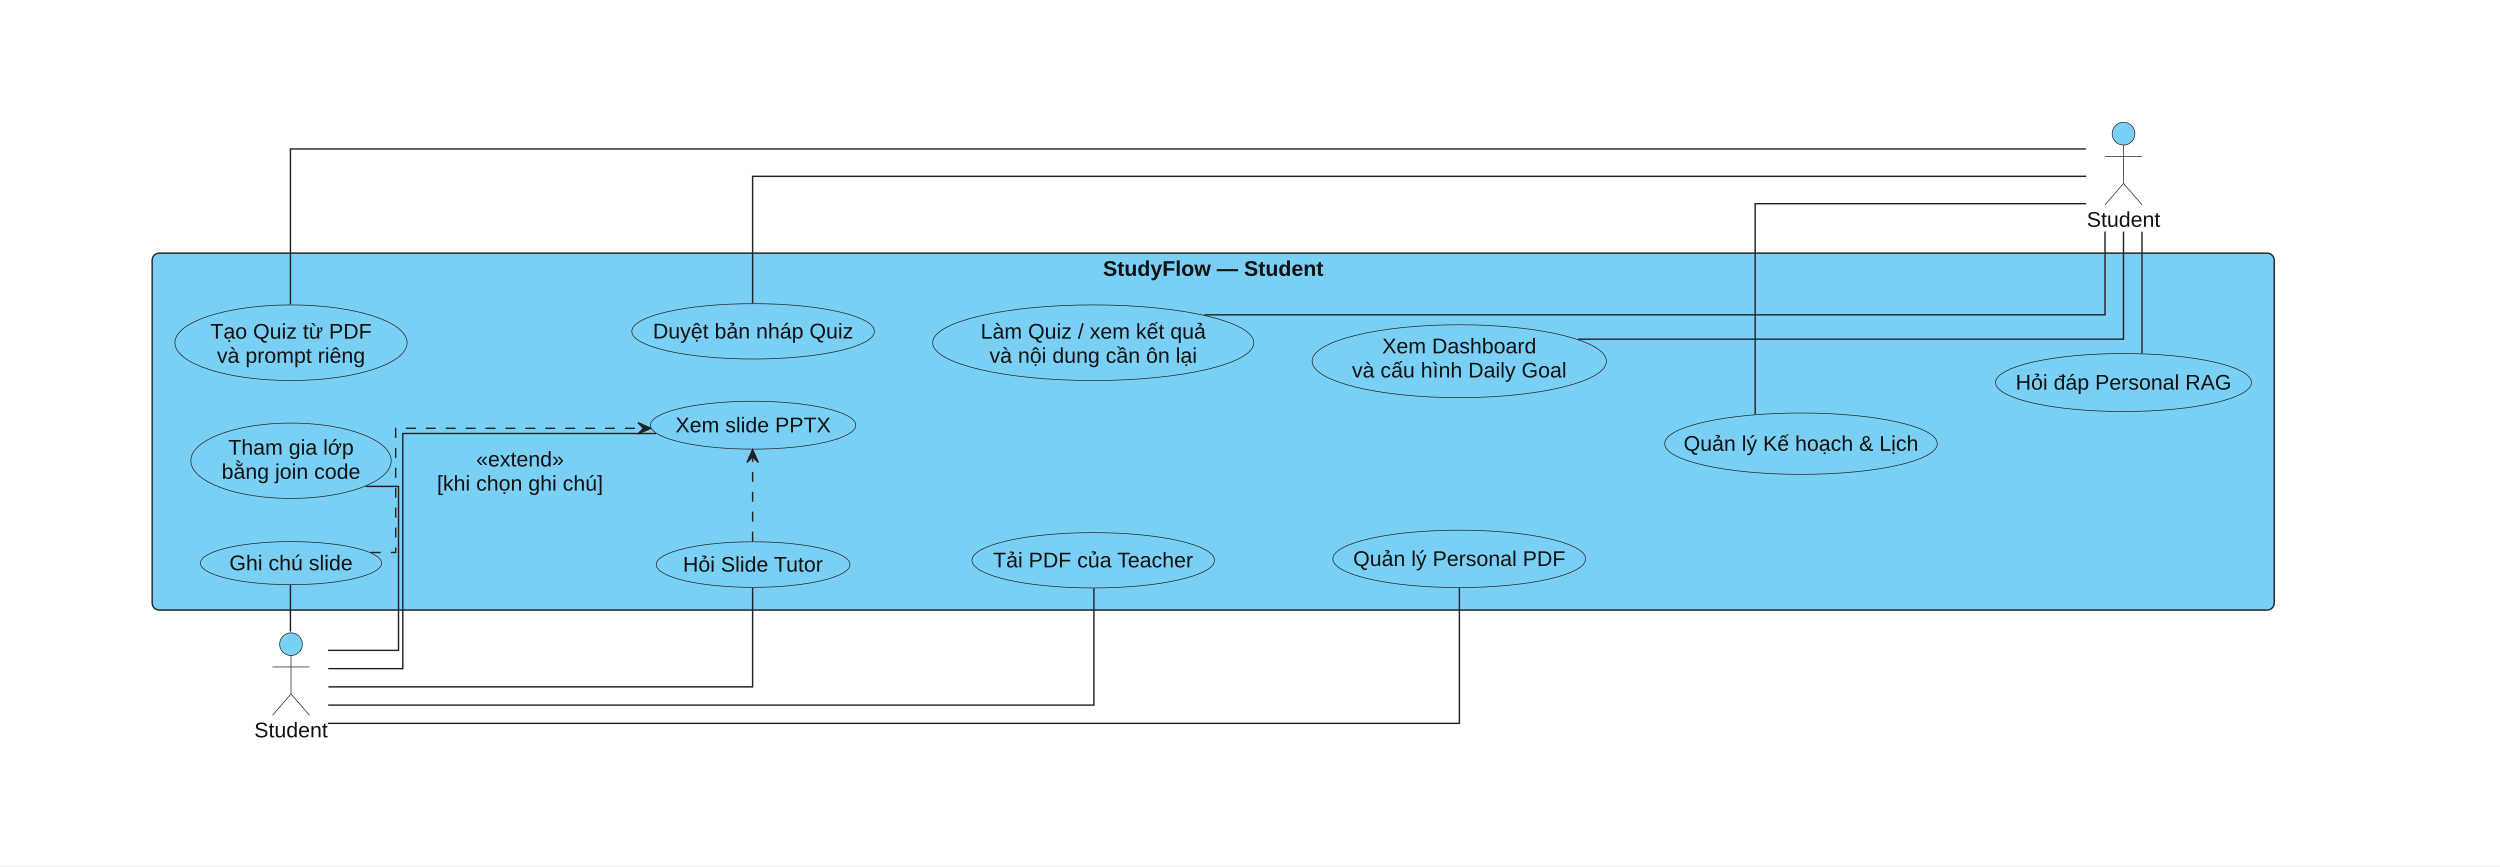
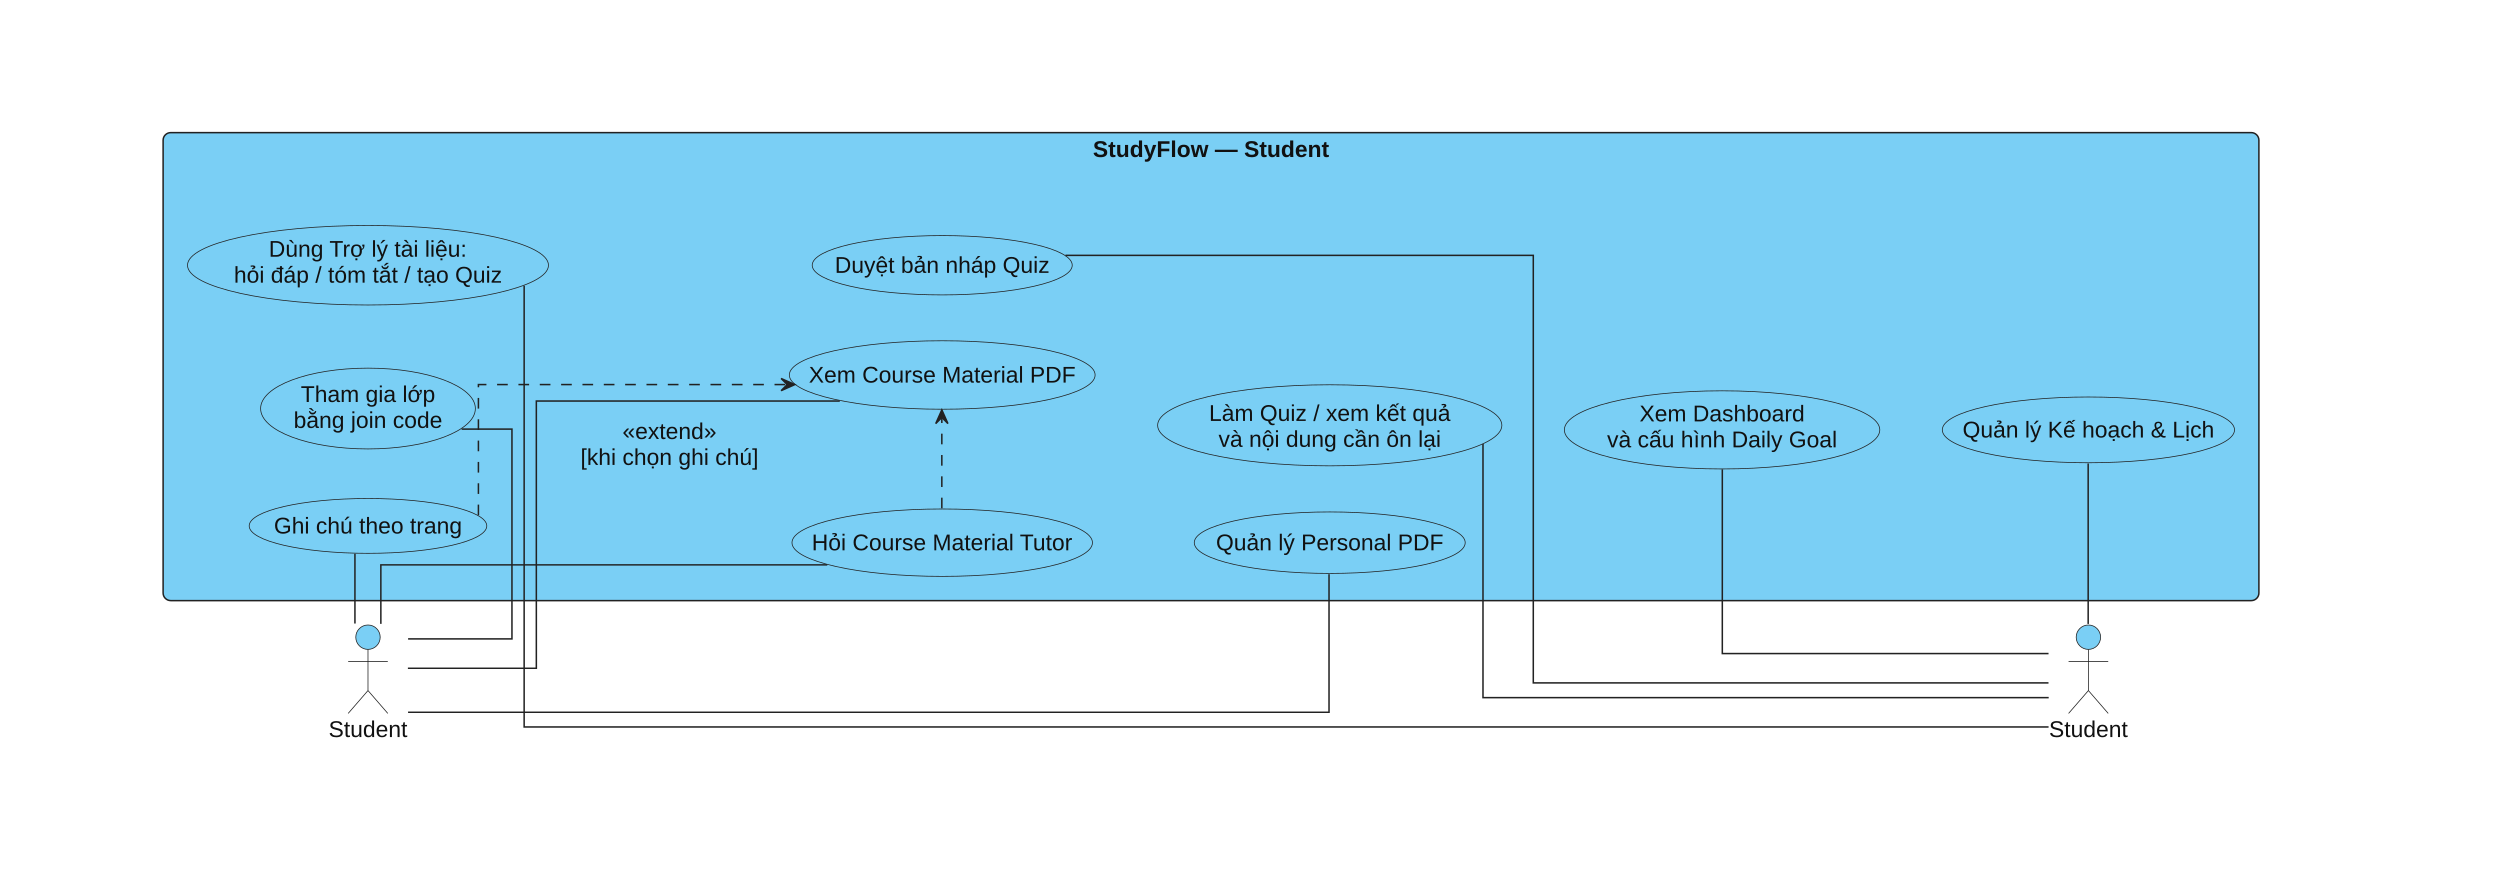
- <svg xmlns="http://www.w3.org/2000/svg" version="1.1" viewBox="-100 -80 1758 609" width="1758" height="609">
-   <rect x="-100" y="-80" width="1758" height="609" fill="#FFFFFF" />
+ <svg xmlns="http://www.w3.org/2000/svg" version="1.1" viewBox="-100 -80 1640 574" width="1640" height="574">
+   <rect x="-100" y="-80" width="1640" height="574" fill="#FFFFFF" />
  <defs />
  <g>
    <g class="cluster" data-qualified-name="StudyFlow . Student" id="ent0002" data-source-line="26">
-       <rect x="7" y="98" width="1492.24" height="251" rx="5" ry="5" fill="#7ACFF5" stroke="#222222" stroke-width="1" />
-       <text x="675.63" y="114" font-size="15" fill="#111111" xml:space="preserve" style="white-space: pre" font-weight="bold" font-family="Arial">StudyFlow — Student</text>
+       <rect x="7" y="7" width="1374.84" height="307" rx="5" ry="5" fill="#7ACFF5" stroke="#222222" stroke-width="1" />
+       <text x="616.93" y="23" font-size="15" fill="#111111" xml:space="preserve" style="white-space: pre" font-weight="bold" font-family="Arial">StudyFlow — Student</text>
    </g>
    <g class="entity" data-qualified-name="StudyFlow . Student.join" id="ent0003" data-source-line="27">
-       <ellipse cx="104.64" cy="244.00" rx="70.44" ry="26.50" fill="#7ACFF5" stroke="#222222" stroke-width="0.50" />
-       <text x="60.54" y="239.72" font-size="15" fill="#111111" xml:space="preserve" style="white-space: pre" font-family="Arial">Tham gia lớp</text>
-       <text x="55.85" y="256.72" font-size="15" fill="#111111" xml:space="preserve" style="white-space: pre" font-family="Arial">bằng join code</text>
+       <ellipse cx="141.40" cy="188.00" rx="70.44" ry="26.50" fill="#7ACFF5" stroke="#222222" stroke-width="0.50" />
+       <text x="97.30" y="183.72" font-size="15" fill="#111111" xml:space="preserve" style="white-space: pre" font-family="Arial">Tham gia lớp</text>
+       <text x="92.61" y="200.72" font-size="15" fill="#111111" xml:space="preserve" style="white-space: pre" font-family="Arial">bằng join code</text>
    </g>
    <g class="entity" data-qualified-name="StudyFlow . Student.view" id="ent0004" data-source-line="28">
-       <ellipse cx="429.58" cy="219.00" rx="72.19" ry="16.84" fill="#7ACFF5" stroke="#222222" stroke-width="0.50" />
-       <text x="374.98" y="224.00" font-size="15" fill="#111111" xml:space="preserve" style="white-space: pre" font-family="Arial">Xem slide PPTX</text>
+       <ellipse cx="518.10" cy="166.00" rx="100.30" ry="22.46" fill="#7ACFF5" stroke="#222222" stroke-width="0.50" />
+       <text x="430.57" y="171.00" font-size="15" fill="#111111" xml:space="preserve" style="white-space: pre" font-family="Arial">Xem Course Material PDF</text>
    </g>
    <g class="entity" data-qualified-name="StudyFlow . Student.note" id="ent0005" data-source-line="29">
-       <ellipse cx="104.64" cy="316.00" rx="63.71" ry="15.14" fill="#7ACFF5" stroke="#222222" stroke-width="0.50" />
-       <text x="61.29" y="321.00" font-size="15" fill="#111111" xml:space="preserve" style="white-space: pre" font-family="Arial">Ghi chú slide</text>
+       <ellipse cx="141.40" cy="265.00" rx="77.93" ry="17.99" fill="#7ACFF5" stroke="#222222" stroke-width="0.50" />
+       <text x="79.69" y="270.00" font-size="15" fill="#111111" xml:space="preserve" style="white-space: pre" font-family="Arial">Ghi chú theo trang</text>
    </g>
    <g class="entity" data-qualified-name="StudyFlow . Student.tutor" id="ent0006" data-source-line="30">
-       <ellipse cx="429.58" cy="317.00" rx="68.11" ry="16.02" fill="#7ACFF5" stroke="#222222" stroke-width="0.50" />
-       <text x="380.25" y="322.00" font-size="15" fill="#111111" xml:space="preserve" style="white-space: pre" font-family="Arial">Hỏi Slide Tutor</text>
+       <ellipse cx="518.10" cy="276.00" rx="98.56" ry="22.11" fill="#7ACFF5" stroke="#222222" stroke-width="0.50" />
+       <text x="432.51" y="281.00" font-size="15" fill="#111111" xml:space="preserve" style="white-space: pre" font-family="Arial">Hỏi Course Material Tutor</text>
    </g>
-     <g class="entity" data-qualified-name="StudyFlow . Student.pdf" id="ent0007" data-source-line="31">
-       <ellipse cx="668.77" cy="314.00" rx="85.27" ry="19.45" fill="#7ACFF5" stroke="#222222" stroke-width="0.50" />
-       <text x="598.33" y="319.00" font-size="15" fill="#111111" xml:space="preserve" style="white-space: pre" font-family="Arial">Tải PDF của Teacher</text>
+     <g class="entity" data-qualified-name="StudyFlow . Student.docs" id="ent0007" data-source-line="31">
+       <ellipse cx="772.31" cy="276.00" rx="88.87" ry="20.17" fill="#7ACFF5" stroke="#222222" stroke-width="0.50" />
+       <text x="697.69" y="281.00" font-size="15" fill="#111111" xml:space="preserve" style="white-space: pre" font-family="Arial">Quản lý Personal PDF</text>
    </g>
-     <g class="entity" data-qualified-name="StudyFlow . Student.docs" id="ent0008" data-source-line="32">
-       <ellipse cx="926.15" cy="313.00" rx="88.87" ry="20.17" fill="#7ACFF5" stroke="#222222" stroke-width="0.50" />
-       <text x="851.53" y="318.00" font-size="15" fill="#111111" xml:space="preserve" style="white-space: pre" font-family="Arial">Quản lý Personal PDF</text>
+     <g class="entity" data-qualified-name="StudyFlow . Student.rag" id="ent0008" data-source-line="32">
+       <ellipse cx="141.40" cy="94.00" rx="118.40" ry="26.08" fill="#7ACFF5" stroke="#222222" stroke-width="0.50" />
+       <text x="76.32" y="88.44" font-size="15" fill="#111111" xml:space="preserve" style="white-space: pre" font-family="Arial">Dùng Trợ lý tài liệu:</text>
+       <text x="53.44" y="105.44" font-size="15" fill="#111111" xml:space="preserve" style="white-space: pre" font-family="Arial">hỏi đáp / tóm tắt / tạo Quiz</text>
    </g>
-     <g class="entity" data-qualified-name="StudyFlow . Student.rag" id="ent0009" data-source-line="33">
-       <ellipse cx="1393.27" cy="189.00" rx="89.96" ry="20.39" fill="#7ACFF5" stroke="#222222" stroke-width="0.50" />
-       <text x="1317.40" y="194.00" font-size="15" fill="#111111" xml:space="preserve" style="white-space: pre" font-family="Arial">Hỏi đáp Personal RAG</text>
+     <g class="entity" data-qualified-name="StudyFlow . Student.review" id="ent0009" data-source-line="33">
+       <ellipse cx="518.10" cy="94.00" rx="85.29" ry="19.46" fill="#7ACFF5" stroke="#222222" stroke-width="0.50" />
+       <text x="447.63" y="99.00" font-size="15" fill="#111111" xml:space="preserve" style="white-space: pre" font-family="Arial">Duyệt bản nháp Quiz</text>
    </g>
-     <g class="entity" data-qualified-name="StudyFlow . Student.generate" id="ent0010" data-source-line="34">
-       <ellipse cx="104.64" cy="161.00" rx="81.64" ry="26.58" fill="#7ACFF5" stroke="#222222" stroke-width="0.50" />
-       <text x="47.94" y="158.16" font-size="15" fill="#111111" xml:space="preserve" style="white-space: pre" font-family="Arial">Tạo Quiz từ PDF</text>
-       <text x="52.54" y="175.16" font-size="15" fill="#111111" xml:space="preserve" style="white-space: pre" font-family="Arial">và prompt riêng</text>
+     <g class="entity" data-qualified-name="StudyFlow . Student.attempt" id="ent0010" data-source-line="34">
+       <ellipse cx="772.31" cy="199.00" rx="112.91" ry="26.59" fill="#7ACFF5" stroke="#222222" stroke-width="0.50" />
+       <text x="693.11" y="196.14" font-size="15" fill="#111111" xml:space="preserve" style="white-space: pre" font-family="Arial">Làm Quiz / xem kết quả</text>
+       <text x="699.34" y="213.14" font-size="15" fill="#111111" xml:space="preserve" style="white-space: pre" font-family="Arial">và nội dung cần ôn lại</text>
    </g>
-     <g class="entity" data-qualified-name="StudyFlow . Student.review" id="ent0011" data-source-line="35">
-       <ellipse cx="429.58" cy="153.00" rx="85.29" ry="19.46" fill="#7ACFF5" stroke="#222222" stroke-width="0.50" />
-       <text x="359.11" y="158.00" font-size="15" fill="#111111" xml:space="preserve" style="white-space: pre" font-family="Arial">Duyệt bản nháp Quiz</text>
+     <g class="entity" data-qualified-name="StudyFlow . Student.dashboard" id="ent0011" data-source-line="35">
+       <ellipse cx="1029.68" cy="202.00" rx="103.46" ry="25.63" fill="#7ACFF5" stroke="#222222" stroke-width="0.50" />
+       <text x="975.49" y="196.45" font-size="15" fill="#111111" xml:space="preserve" style="white-space: pre" font-family="Arial">Xem Dashboard</text>
+       <text x="954.23" y="213.45" font-size="15" fill="#111111" xml:space="preserve" style="white-space: pre" font-family="Arial">và cấu hình Daily Goal</text>
    </g>
-     <g class="entity" data-qualified-name="StudyFlow . Student.attempt" id="ent0012" data-source-line="36">
-       <ellipse cx="668.77" cy="161.00" rx="112.91" ry="26.59" fill="#7ACFF5" stroke="#222222" stroke-width="0.50" />
-       <text x="589.57" y="158.14" font-size="15" fill="#111111" xml:space="preserve" style="white-space: pre" font-family="Arial">Làm Quiz / xem kết quả</text>
-       <text x="595.80" y="175.14" font-size="15" fill="#111111" xml:space="preserve" style="white-space: pre" font-family="Arial">và nội dung cần ôn lại</text>
-     </g>
-     <g class="entity" data-qualified-name="StudyFlow . Student.dashboard" id="ent0013" data-source-line="37">
-       <ellipse cx="926.15" cy="174.00" rx="103.46" ry="25.63" fill="#7ACFF5" stroke="#222222" stroke-width="0.50" />
-       <text x="871.96" y="168.45" font-size="15" fill="#111111" xml:space="preserve" style="white-space: pre" font-family="Arial">Xem Dashboard</text>
-       <text x="850.70" y="185.45" font-size="15" fill="#111111" xml:space="preserve" style="white-space: pre" font-family="Arial">và cấu hình Daily Goal</text>
-     </g>
-     <g class="entity" data-qualified-name="StudyFlow . Student.plan" id="ent0014" data-source-line="38">
-       <ellipse cx="1166.46" cy="232.00" rx="95.85" ry="21.57" fill="#7ACFF5" stroke="#222222" stroke-width="0.50" />
-       <text x="1083.91" y="237.00" font-size="15" fill="#111111" xml:space="preserve" style="white-space: pre" font-family="Arial">Quản lý Kế hoạch &amp; Lịch</text>
+     <g class="entity" data-qualified-name="StudyFlow . Student.plan" id="ent0012" data-source-line="36">
+       <ellipse cx="1270.00" cy="202.00" rx="95.85" ry="21.57" fill="#7ACFF5" stroke="#222222" stroke-width="0.50" />
+       <text x="1187.45" y="207.00" font-size="15" fill="#111111" xml:space="preserve" style="white-space: pre" font-family="Arial">Quản lý Kế hoạch &amp; Lịch</text>
    </g>
    <g class="entity" data-qualified-name="StudentLeft" id="ent0001" data-source-line="25">
-       <circle cx="104.64" cy="373" r="8" fill="#7ACFF5" stroke="#222222" stroke-width="0.50" />
-       <path d="M104.64,381 L104.64,408 M91.64,389 L117.64,389 M104.64,408 L91.64,423 M104.64,408 L117.64,423" fill="#00000000" stroke="#222222" stroke-width="0.50" />
-       <text x="78.79" y="438.50" font-size="15" fill="#111111" xml:space="preserve" style="white-space: pre" font-family="Arial">Student</text>
+       <circle cx="141.40" cy="338" r="8" fill="#7ACFF5" stroke="#222222" stroke-width="0.50" />
+       <path d="M141.40,346 L141.40,373 M128.40,354 L154.40,354 M141.40,373 L128.40,388 M141.40,373 L154.40,388" fill="#00000000" stroke="#222222" stroke-width="0.50" />
+       <text x="115.55" y="403.50" font-size="15" fill="#111111" xml:space="preserve" style="white-space: pre" font-family="Arial">Student</text>
    </g>
-     <g class="entity" data-qualified-name="StudentRight" id="ent0028" data-source-line="53">
-       <circle cx="1393.27" cy="14" r="8" fill="#7ACFF5" stroke="#222222" stroke-width="0.50" />
-       <path d="M1393.27,22 L1393.27,49 M1380.27,30 L1406.27,30 M1393.27,49 L1380.27,64 M1393.27,49 L1406.27,64" fill="#00000000" stroke="#222222" stroke-width="0.50" />
-       <text x="1367.42" y="79.50" font-size="15" fill="#111111" xml:space="preserve" style="white-space: pre" font-family="Arial">Student</text>
+     <g class="entity" data-qualified-name="StudentRight" id="ent0024" data-source-line="49">
+       <circle cx="1269.99" cy="338" r="8" fill="#7ACFF5" stroke="#222222" stroke-width="0.50" />
+       <path d="M1269.99,346 L1269.99,373 M1256.99,354 L1282.99,354 M1269.99,373 L1256.99,388 M1269.99,373 L1282.99,388" fill="#00000000" stroke="#222222" stroke-width="0.50" />
+       <text x="1244.14" y="403.50" font-size="15" fill="#111111" xml:space="preserve" style="white-space: pre" font-family="Arial">Student</text>
    </g>
-     <g class="link" data-entity-1="ent0003" data-entity-2="ent0004" id="lnk15" data-source-line="39" data-link-type="dependency" />
-     <g class="link" data-entity-1="ent0004" data-entity-2="ent0005" id="lnk16" data-source-line="40" data-link-type="dependency" />
-     <g class="link" data-entity-1="ent0005" data-entity-2="ent0004" id="lnk26" data-source-line="50" data-link-type="dependency">
-       <path d="M160.8,308.52 C170.87,308.52 178.24,308.52 178.24,308.52 C178.24,308.52 178.24,221.17 178.24,221.17 C178.24,221.17 278.28,221.17 352.55,221.17" fill="none" stroke="#222222" stroke-width="1" stroke-dasharray="7,7" />
-       <polygon points="357.55,221.17 348.55,217.17 352.55,221.17 348.55,225.17 357.55,221.17" fill="#222222" stroke="#222222" stroke-width="1" />
-       <text x="234.80" y="248" font-size="15" fill="#111111" xml:space="preserve" style="white-space: pre" font-family="Arial">«extend»</text>
-       <text x="207.29" y="265" font-size="15" fill="#111111" xml:space="preserve" style="white-space: pre" font-family="Arial">[khi chọn ghi chú]</text>
+     <g class="link" data-entity-1="ent0003" data-entity-2="ent0004" id="lnk13" data-source-line="37" data-link-type="dependency" />
+     <g class="link" data-entity-1="ent0004" data-entity-2="ent0005" id="lnk14" data-source-line="38" data-link-type="dependency" />
+     <g class="link" data-entity-1="ent0005" data-entity-2="ent0004" id="lnk22" data-source-line="46" data-link-type="dependency">
+       <path d="M213.84,258.03 C213.84,236.47 213.84,172.28 213.84,172.28 C213.84,172.28 327.32,172.28 416.41,172.28" fill="none" stroke="#222222" stroke-width="1" stroke-dasharray="7,7" />
+       <polygon points="421.41,172.28 412.41,168.28 416.41,172.28 412.41,176.28 421.41,172.28" fill="#222222" stroke="#222222" stroke-width="1" />
+       <text x="308.31" y="208" font-size="15" fill="#111111" xml:space="preserve" style="white-space: pre" font-family="Arial">«extend»</text>
+       <text x="280.80" y="225" font-size="15" fill="#111111" xml:space="preserve" style="white-space: pre" font-family="Arial">[khi chọn ghi chú]</text>
    </g>
-     <g class="link" data-entity-1="ent0005" data-entity-2="ent0006" id="lnk17" data-source-line="41" data-link-type="dependency" />
-     <g class="link" data-entity-1="ent0006" data-entity-2="ent0007" id="lnk18" data-source-line="42" data-link-type="dependency" />
-     <g class="link" data-entity-1="ent0007" data-entity-2="ent0008" id="lnk19" data-source-line="43" data-link-type="dependency" />
-     <g class="link" data-entity-1="ent0010" data-entity-2="ent0011" id="lnk20" data-source-line="44" data-link-type="dependency" />
-     <g class="link" data-entity-1="ent0011" data-entity-2="ent0012" id="lnk21" data-source-line="45" data-link-type="dependency" />
-     <g class="link" data-entity-1="ent0012" data-entity-2="ent0013" id="lnk22" data-source-line="46" data-link-type="dependency" />
-     <g class="link" data-entity-1="ent0013" data-entity-2="ent0014" id="lnk23" data-source-line="47" data-link-type="dependency" />
-     <g class="link" data-entity-1="ent0014" data-entity-2="ent0009" id="lnk24" data-source-line="48" data-link-type="dependency" />
-     <g class="link" data-entity-1="ent0003" data-entity-2="ent0010" id="lnk25" data-source-line="49" data-link-type="dependency" />
-     <g class="link" data-entity-1="ent0006" data-entity-2="ent0004" id="lnk27" data-source-line="51" data-link-type="dependency">
-       <path d="M429.24,300.82 C429.24,282.99 429.24,259.42 429.24,241.2" fill="none" stroke="#222222" stroke-width="1" stroke-dasharray="7,7" />
-       <polygon points="429.24,236.20 425.24,245.20 429.24,241.20 433.24,245.20 429.24,236.20" fill="#222222" stroke="#222222" stroke-width="1" />
+     <g class="link" data-entity-1="ent0005" data-entity-2="ent0006" id="lnk15" data-source-line="39" data-link-type="dependency" />
+     <g class="link" data-entity-1="ent0006" data-entity-2="ent0007" id="lnk16" data-source-line="40" data-link-type="dependency" />
+     <g class="link" data-entity-1="ent0008" data-entity-2="ent0009" id="lnk17" data-source-line="41" data-link-type="dependency" />
+     <g class="link" data-entity-1="ent0009" data-entity-2="ent0010" id="lnk18" data-source-line="42" data-link-type="dependency" />
+     <g class="link" data-entity-1="ent0010" data-entity-2="ent0011" id="lnk19" data-source-line="43" data-link-type="dependency" />
+     <g class="link" data-entity-1="ent0011" data-entity-2="ent0012" id="lnk20" data-source-line="44" data-link-type="dependency" />
+     <g class="link" data-entity-1="ent0012" data-entity-2="ent0008" id="lnk21" data-source-line="45" data-link-type="dependency" />
+     <g class="link" data-entity-1="ent0006" data-entity-2="ent0004" id="lnk23" data-source-line="47" data-link-type="dependency">
+       <path d="M517.84,253.47 C517.84,234.62 517.84,212.83 517.84,193.87" fill="none" stroke="#222222" stroke-width="1" stroke-dasharray="7,7" />
+       <polygon points="517.84,188.87 513.84,197.87 517.84,193.87 521.84,197.87 517.84,188.87" fill="#222222" stroke="#222222" stroke-width="1" />
    </g>
-     <g class="link" data-entity-1="ent0001" data-entity-2="ent0003" id="lnk29" data-source-line="54" data-link-type="association">
-       <path d="M130.66,377.33 C152.53,377.33 180.24,377.33 180.24,377.33 C180.24,377.33 180.24,262.03 180.24,262.03 C180.24,262.03 170.05,262.03 157.15,262.03" fill="none" stroke="#222222" stroke-width="1" />
+     <g class="link" data-entity-1="ent0001" data-entity-2="ent0003" id="lnk25" data-source-line="50" data-link-type="association">
+       <path d="M167.71,339.13 C195.65,339.13 235.84,339.13 235.84,339.13 C235.84,339.13 235.84,201.48 235.84,201.48 C235.84,201.48 220.85,201.48 202.81,201.48" fill="none" stroke="#222222" stroke-width="1" />
    </g>
-     <g class="link" data-entity-1="ent0001" data-entity-2="ent0004" id="lnk30" data-source-line="55" data-link-type="association">
-       <path d="M130.81,390.17 C153.68,390.17 183.24,390.17 183.24,390.17 C183.24,390.17 183.24,224.84 183.24,224.84 C183.24,224.84 288.38,224.84 361.28,224.84" fill="none" stroke="#222222" stroke-width="1" />
+     <g class="link" data-entity-1="ent0001" data-entity-2="ent0004" id="lnk26" data-source-line="51" data-link-type="association">
+       <path d="M167.58,358.38 C200.23,358.38 251.84,358.38 251.84,358.38 C251.84,358.38 251.84,183.07 251.84,183.07 C251.84,183.07 372.04,183.07 450.91,183.07" fill="none" stroke="#222222" stroke-width="1" />
    </g>
-     <g class="link" data-entity-1="ent0001" data-entity-2="ent0005" id="lnk31" data-source-line="56" data-link-type="association">
-       <path d="M104.24,364.08 C104.24,352.5 104.24,340.48 104.24,331.35" fill="none" stroke="#222222" stroke-width="1" />
+     <g class="link" data-entity-1="ent0001" data-entity-2="ent0005" id="lnk27" data-source-line="52" data-link-type="association">
+       <path d="M132.84,329.06 C132.84,313.34 132.84,295.95 132.84,283.26" fill="none" stroke="#222222" stroke-width="1" />
    </g>
-     <g class="link" data-entity-1="ent0001" data-entity-2="ent0006" id="lnk32" data-source-line="57" data-link-type="association">
-       <path d="M130.93,403 C208.21,403 429.24,403 429.24,403 C429.24,403 429.24,358.09 429.24,333.18" fill="none" stroke="#222222" stroke-width="1" />
+     <g class="link" data-entity-1="ent0001" data-entity-2="ent0006" id="lnk28" data-source-line="53" data-link-type="association">
+       <path d="M149.84,329.27 C149.84,309.91 149.84,290.55 149.84,290.55 C149.84,290.55 334.95,290.55 442.69,290.55" fill="none" stroke="#222222" stroke-width="1" />
    </g>
-     <g class="link" data-entity-1="ent0001" data-entity-2="ent0007" id="lnk33" data-source-line="58" data-link-type="association">
-       <path d="M130.74,415.83 C241.78,415.83 669.24,415.83 669.24,415.83 C669.24,415.83 669.24,363.23 669.24,333.63" fill="none" stroke="#222222" stroke-width="1" />
+     <g class="link" data-entity-1="ent0001" data-entity-2="ent0007" id="lnk29" data-source-line="54" data-link-type="association">
+       <path d="M167.69,387.25 C287,387.25 771.84,387.25 771.84,387.25 C771.84,387.25 771.84,328.84 771.84,296.66" fill="none" stroke="#222222" stroke-width="1" />
    </g>
-     <g class="link" data-entity-1="ent0001" data-entity-2="ent0008" id="lnk34" data-source-line="59" data-link-type="association">
-       <path d="M130.59,428.67 C270.24,428.67 926.24,428.67 926.24,428.67 C926.24,428.67 926.24,366.62 926.24,333.41" fill="none" stroke="#222222" stroke-width="1" />
+     <g class="link" data-entity-1="ent0008" data-entity-2="ent0024" id="lnk30" data-source-line="55" data-link-type="association">
+       <path d="M243.84,107.4 C243.84,166.02 243.84,396.88 243.84,396.88 C243.84,396.88 1083.89,396.88 1243.86,396.88" fill="none" stroke="#222222" stroke-width="1" />
    </g>
-     <g class="link" data-entity-1="ent0010" data-entity-2="ent0028" id="lnk35" data-source-line="60" data-link-type="association">
-       <path d="M104.24,134.08 C104.24,94.37 104.24,24.75 104.24,24.75 C104.24,24.75 1183.54,24.75 1366.94,24.75" fill="none" stroke="#222222" stroke-width="1" />
+     <g class="link" data-entity-1="ent0009" data-entity-2="ent0024" id="lnk31" data-source-line="56" data-link-type="association">
+       <path d="M598.91,87.51 C712.55,87.51 905.84,87.51 905.84,87.51 C905.84,87.51 905.84,368 905.84,368 C905.84,368 1160.31,368 1243.81,368" fill="none" stroke="#222222" stroke-width="1" />
    </g>
-     <g class="link" data-entity-1="ent0011" data-entity-2="ent0028" id="lnk36" data-source-line="61" data-link-type="association">
-       <path d="M429.24,133.26 C429.24,101.85 429.24,44 429.24,44 C429.24,44 1212.48,44 1366.99,44" fill="none" stroke="#222222" stroke-width="1" />
+     <g class="link" data-entity-1="ent0010" data-entity-2="ent0024" id="lnk32" data-source-line="57" data-link-type="association">
+       <path d="M872.84,211.28 C872.84,251.63 872.84,377.63 872.84,377.63 C872.84,377.63 1155.58,377.63 1243.94,377.63" fill="none" stroke="#222222" stroke-width="1" />
    </g>
-     <g class="link" data-entity-1="ent0012" data-entity-2="ent0028" id="lnk37" data-source-line="62" data-link-type="association">
-       <path d="M746.95,141.39 C931.77,141.39 1380.24,141.39 1380.24,141.39 C1380.24,141.39 1380.24,109.93 1380.24,82.77" fill="none" stroke="#222222" stroke-width="1" />
+     <g class="link" data-entity-1="ent0011" data-entity-2="ent0024" id="lnk33" data-source-line="58" data-link-type="association">
+       <path d="M1029.84,227.9 C1029.84,270.03 1029.84,348.75 1029.84,348.75 C1029.84,348.75 1181.6,348.75 1243.84,348.75" fill="none" stroke="#222222" stroke-width="1" />
    </g>
-     <g class="link" data-entity-1="ent0013" data-entity-2="ent0028" id="lnk38" data-source-line="63" data-link-type="association">
-       <path d="M1009.65,158.49 C1144.01,158.49 1393.24,158.49 1393.24,158.49 C1393.24,158.49 1393.24,115.97 1393.24,82.76" fill="none" stroke="#222222" stroke-width="1" />
-     </g>
-     <g class="link" data-entity-1="ent0014" data-entity-2="ent0028" id="lnk39" data-source-line="64" data-link-type="association">
-       <path d="M1134.24,211.31 C1134.24,166.25 1134.24,63.25 1134.24,63.25 C1134.24,63.25 1301.16,63.25 1367.01,63.25" fill="none" stroke="#222222" stroke-width="1" />
-     </g>
-     <g class="link" data-entity-1="ent0009" data-entity-2="ent0028" id="lnk40" data-source-line="65" data-link-type="association">
-       <path d="M1406.24,168.53 C1406.24,146.36 1406.24,110.47 1406.24,82.9" fill="none" stroke="#222222" stroke-width="1" />
+     <g class="link" data-entity-1="ent0012" data-entity-2="ent0024" id="lnk34" data-source-line="59" data-link-type="association">
+       <path d="M1269.84,224.04 C1269.84,250.85 1269.84,296.58 1269.84,329.3" fill="none" stroke="#222222" stroke-width="1" />
    </g>
  </g>
</svg>
